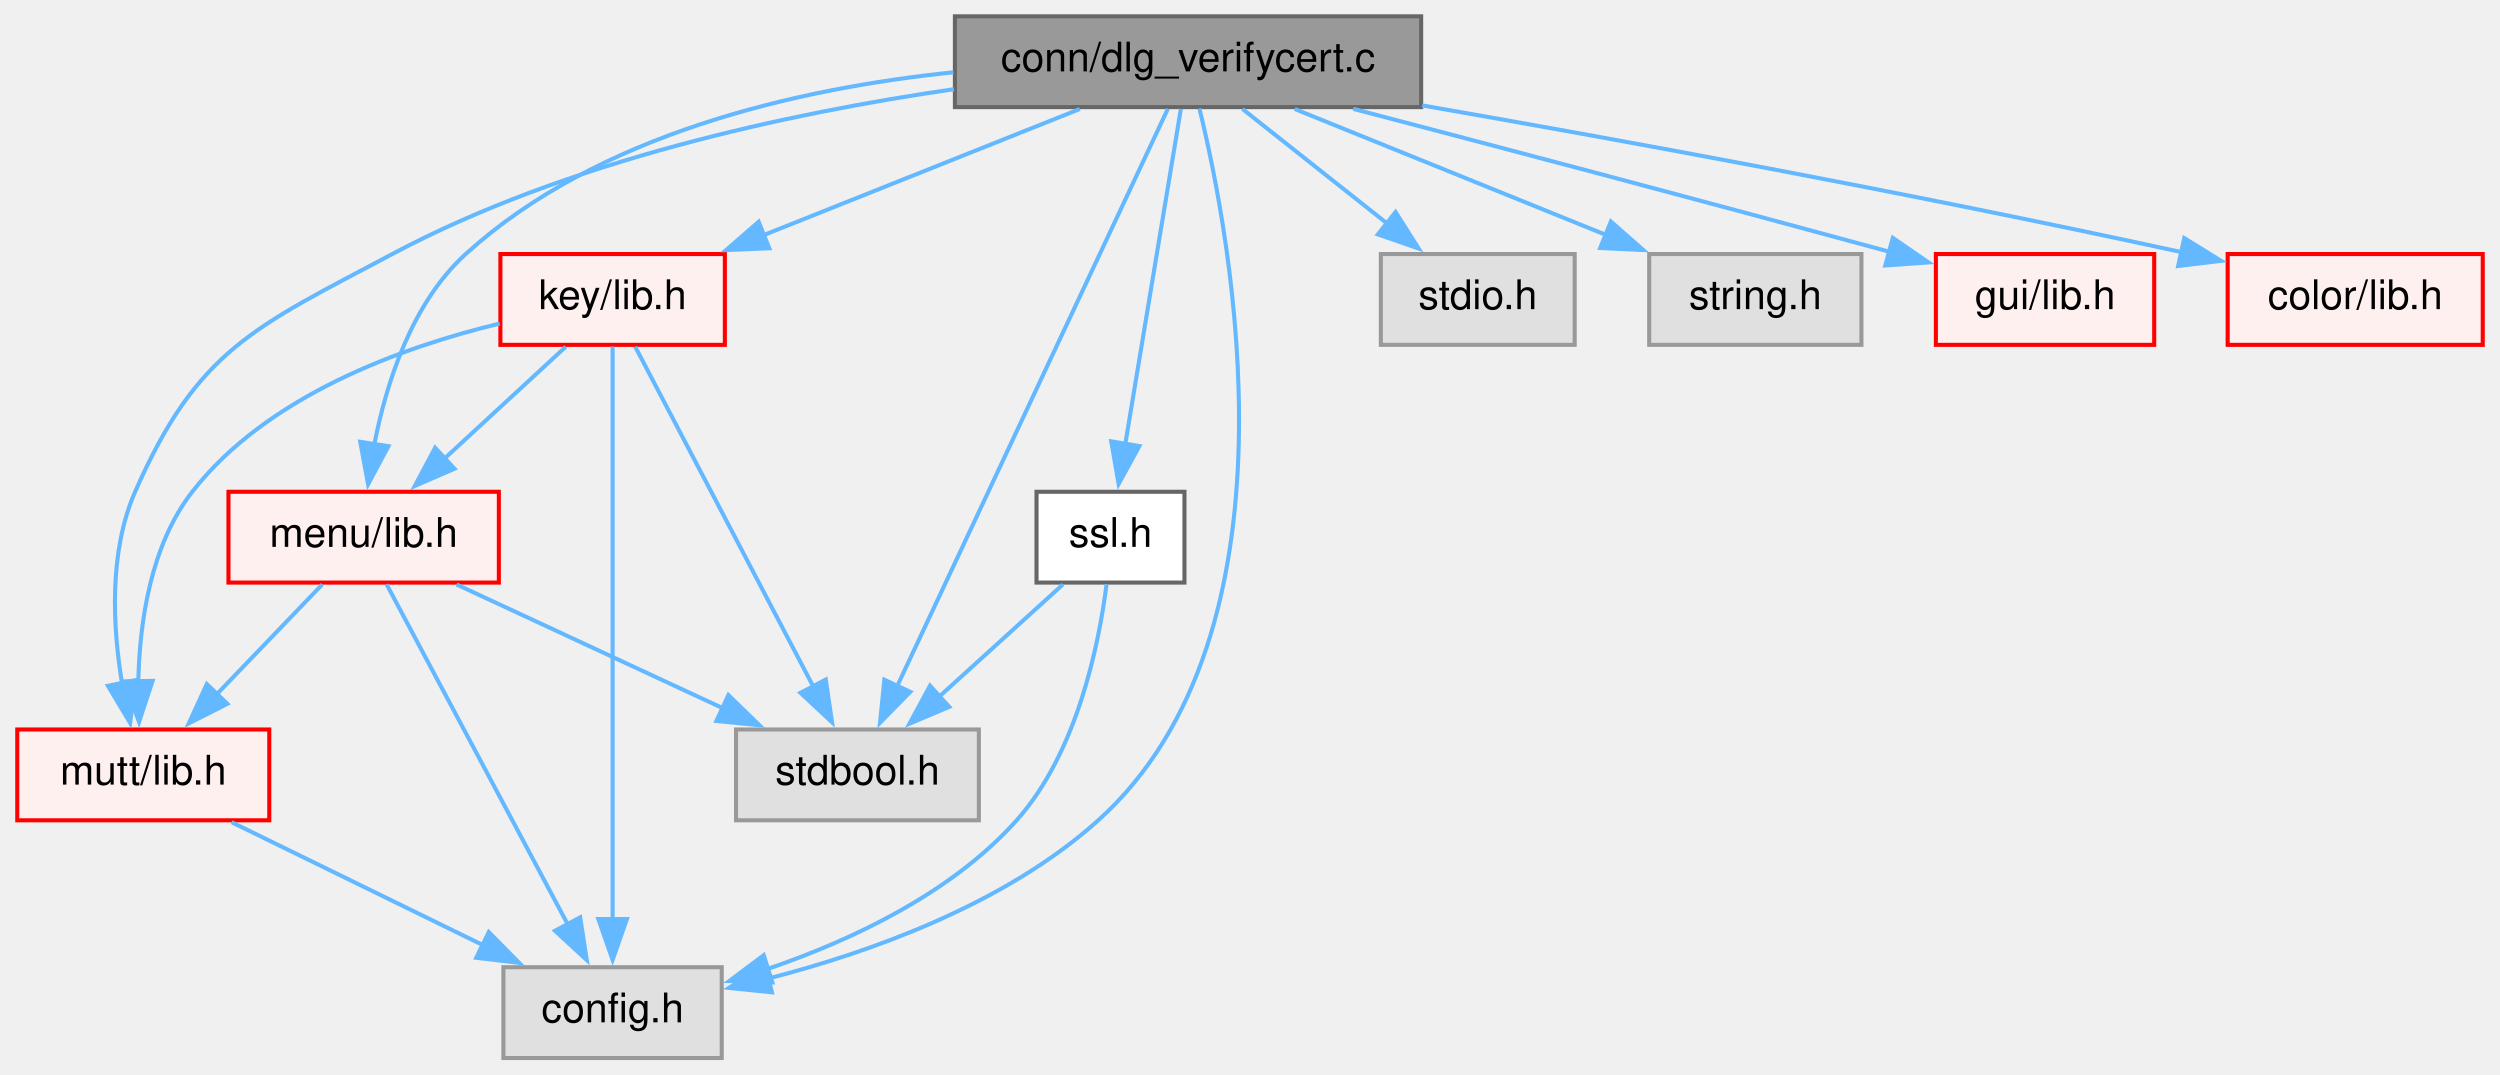
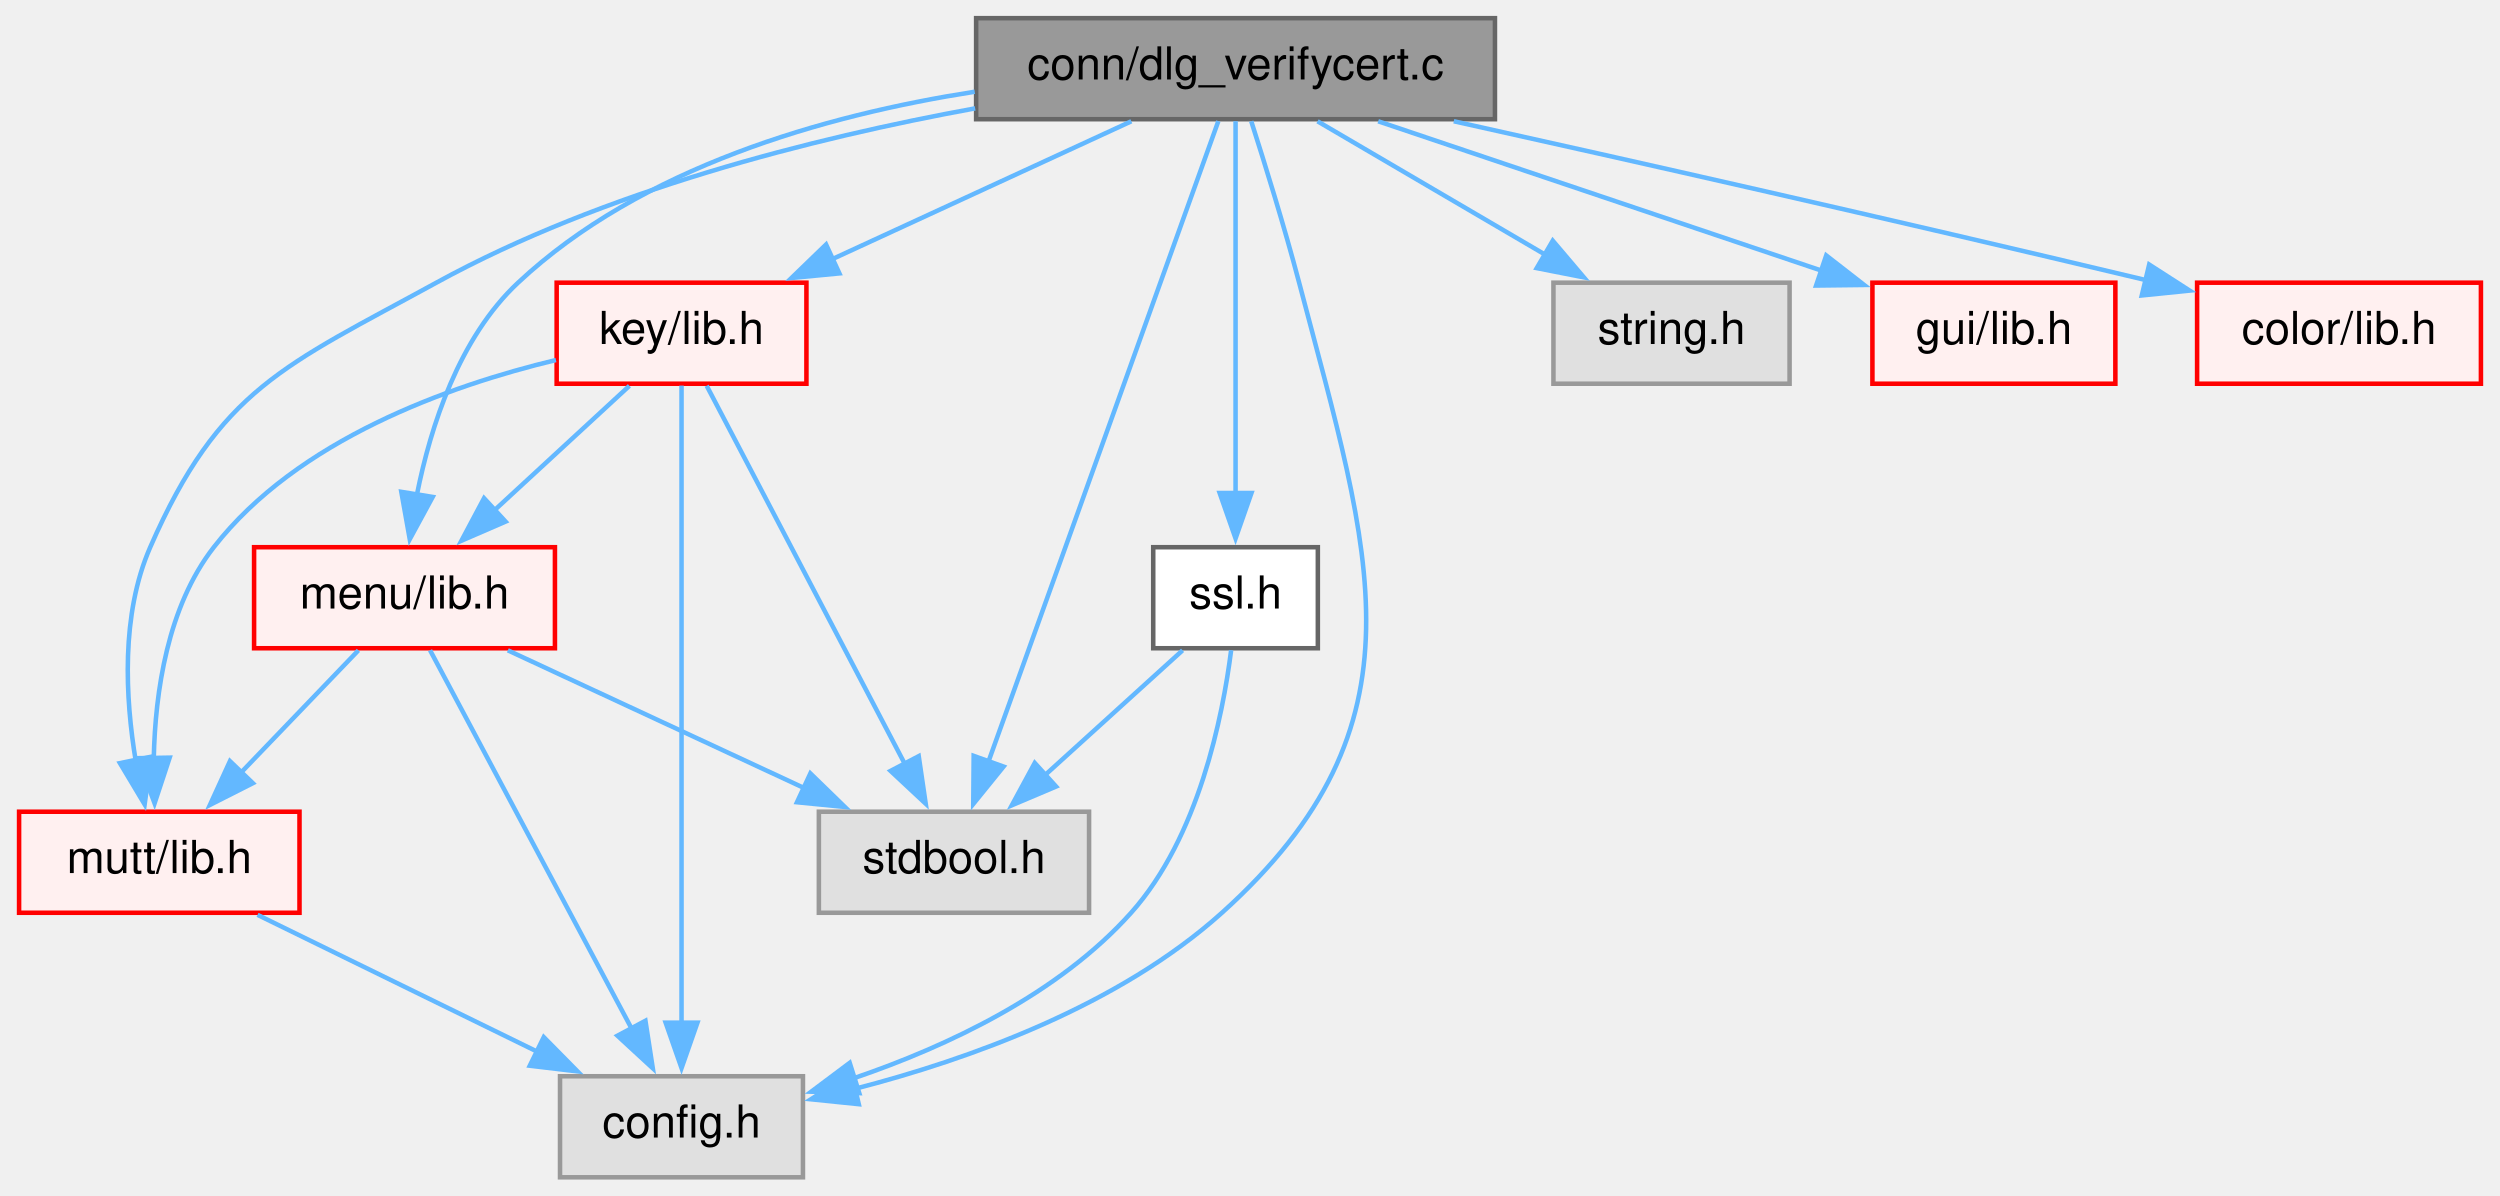
- <svg xmlns="http://www.w3.org/2000/svg" xmlns:xlink="http://www.w3.org/1999/xlink" width="612pt" height="263pt" viewBox="0.00 0.00 612.12 263.25">
+ <svg xmlns="http://www.w3.org/2000/svg" xmlns:xlink="http://www.w3.org/1999/xlink" width="550pt" height="263pt" viewBox="0.00 0.00 550.12 263.25">
  <g id="graph0" class="graph" transform="scale(1 1) rotate(0) translate(4 259.25)">
    <g id="Node000001" class="node">
      <g id="a_Node000001">
        <a xlink:title="Certificate Verification Dialog.">
-           <polygon fill="#999999" stroke="#666666" points="344,-255.25 229.75,-255.25 229.75,-233 344,-233 344,-255.25" />
-           <text text-anchor="middle" x="286.88" y="-241.75" font-family="Helvetica,sans-Serif" font-size="10.00">conn/dlg_verifycert.c</text>
+           <polygon fill="#999999" stroke="#666666" points="325,-255.25 210.75,-255.25 210.75,-233 325,-233 325,-255.25" />
+           <text text-anchor="middle" x="267.88" y="-241.75" font-family="Helvetica,sans-Serif" font-size="10.00">conn/dlg_verifycert.c</text>
        </a>
      </g>
    </g>
    <g id="Node000002" class="node">
      <g id="a_Node000002">
        <a xlink:title=" ">
          <polygon fill="#e0e0e0" stroke="#999999" points="172.62,-22.25 119.12,-22.25 119.12,0 172.62,0 172.62,-22.25" />
          <text text-anchor="middle" x="145.88" y="-8.75" font-family="Helvetica,sans-Serif" font-size="10.00">config.h</text>
        </a>
      </g>
    </g>
    <g id="edge1_Node000001_Node000002" class="edge">
      <g id="a_edge1_Node000001_Node000002">
        <a xlink:title=" ">
-           <path fill="none" stroke="#63b8ff" d="M289.66,-232.68C297.48,-200.79 315.82,-104.07 264.88,-58.25 242.16,-37.82 209.39,-26.02 183.99,-19.47" />
+           <path fill="none" stroke="#63b8ff" d="M271.33,-232.56C274.31,-223.26 278.64,-209.3 281.88,-197 297.67,-136.91 311.07,-99.8 264.88,-58.25 242.16,-37.82 209.39,-26.02 183.99,-19.47" />
          <polygon fill="#63b8ff" stroke="#63b8ff" points="184.91,-16.1 174.37,-17.18 183.29,-22.9 184.91,-16.1" />
        </a>
      </g>
    </g>
    <g id="Node000003" class="node">
      <g id="a_Node000003">
        <a xlink:title=" ">
          <polygon fill="#e0e0e0" stroke="#999999" points="235.62,-80.5 176.12,-80.5 176.12,-58.25 235.62,-58.25 235.62,-80.5" />
          <text text-anchor="middle" x="205.88" y="-67" font-family="Helvetica,sans-Serif" font-size="10.00">stdbool.h</text>
        </a>
      </g>
    </g>
    <g id="edge2_Node000001_Node000003" class="edge">
      <g id="a_edge2_Node000001_Node000003">
        <a xlink:title=" ">
-           <path fill="none" stroke="#63b8ff" d="M281.93,-232.58C268.79,-204.56 232.85,-127.9 215.5,-90.9" />
-           <polygon fill="#63b8ff" stroke="#63b8ff" points="218.81,-89.72 211.4,-82.15 212.47,-92.69 218.81,-89.72" />
+           <path fill="none" stroke="#63b8ff" d="M264.09,-232.58C254.08,-204.68 226.76,-128.56 213.41,-91.38" />
+           <polygon fill="#63b8ff" stroke="#63b8ff" points="216.79,-90.44 210.12,-82.21 210.21,-92.8 216.79,-90.44" />
        </a>
      </g>
    </g>
    <g id="Node000004" class="node">
      <g id="a_Node000004">
        <a xlink:title=" ">
-           <polygon fill="#e0e0e0" stroke="#999999" points="381.62,-197 334.12,-197 334.12,-174.75 381.62,-174.75 381.62,-197" />
-           <text text-anchor="middle" x="357.88" y="-183.5" font-family="Helvetica,sans-Serif" font-size="10.00">stdio.h</text>
+           <polygon fill="#e0e0e0" stroke="#999999" points="389.88,-197 337.88,-197 337.88,-174.75 389.88,-174.75 389.88,-197" />
+           <text text-anchor="middle" x="363.88" y="-183.5" font-family="Helvetica,sans-Serif" font-size="10.00">string.h</text>
        </a>
      </g>
    </g>
    <g id="edge3_Node000001_Node000004" class="edge">
      <g id="a_edge3_Node000001_Node000004">
        <a xlink:title=" ">
-           <path fill="none" stroke="#63b8ff" d="M300.23,-232.54C310.25,-224.61 324.18,-213.57 335.84,-204.34" />
-           <polygon fill="#63b8ff" stroke="#63b8ff" points="337.73,-207.3 343.39,-198.35 333.38,-201.81 337.73,-207.3" />
+           <path fill="none" stroke="#63b8ff" d="M285.93,-232.54C300.15,-224.22 320.19,-212.47 336.39,-202.98" />
+           <polygon fill="#63b8ff" stroke="#63b8ff" points="337.73,-206.25 344.59,-198.17 334.2,-200.21 337.73,-206.25" />
        </a>
      </g>
    </g>
    <g id="Node000005" class="node">
      <g id="a_Node000005">
-         <a xlink:title=" ">
-           <polygon fill="#e0e0e0" stroke="#999999" points="451.88,-197 399.88,-197 399.88,-174.75 451.88,-174.75 451.88,-197" />
-           <text text-anchor="middle" x="425.88" y="-183.5" font-family="Helvetica,sans-Serif" font-size="10.00">string.h</text>
-         </a>
-       </g>
-     </g>
-     <g id="edge4_Node000001_Node000005" class="edge">
-       <g id="a_edge4_Node000001_Node000005">
-         <a xlink:title=" ">
-           <path fill="none" stroke="#63b8ff" d="M313.02,-232.54C334.57,-223.82 365.38,-211.36 389.37,-201.65" />
-           <polygon fill="#63b8ff" stroke="#63b8ff" points="390.49,-204.97 398.44,-197.98 387.86,-198.48 390.49,-204.97" />
-         </a>
-       </g>
-     </g>
-     <g id="Node000006" class="node">
-       <g id="a_Node000006">
        <a xlink:href="mutt_2lib_8h.html" target="_top" xlink:title="Convenience wrapper for the library headers.">
          <polygon fill="#fff0f0" stroke="red" points="61.75,-80.5 0,-80.5 0,-58.25 61.75,-58.25 61.75,-80.5" />
          <text text-anchor="middle" x="30.88" y="-67" font-family="Helvetica,sans-Serif" font-size="10.00">mutt/lib.h</text>
        </a>
      </g>
    </g>
-     <g id="edge5_Node000001_Node000006" class="edge">
-       <g id="a_edge5_Node000001_Node000006">
-         <a xlink:title=" ">
-           <path fill="none" stroke="#63b8ff" d="M229.53,-237.4C189.15,-231.54 134.86,-219.89 91.88,-197 58.21,-179.08 44.16,-173.69 28.88,-138.75 22.4,-123.94 23.37,-105.55 25.71,-91.57" />
+     <g id="edge4_Node000001_Node000005" class="edge">
+       <g id="a_edge4_Node000001_Node000005">
+         <a xlink:title=" ">
+           <path fill="none" stroke="#63b8ff" d="M210.54,-235.39C174.78,-228.85 128.72,-217.19 91.88,-197 58.43,-178.67 44.16,-173.69 28.88,-138.75 22.4,-123.94 23.37,-105.55 25.71,-91.57" />
          <polygon fill="#63b8ff" stroke="#63b8ff" points="29.07,-92.61 27.65,-82.11 22.21,-91.2 29.07,-92.61" />
        </a>
      </g>
    </g>
    <g id="Node000054" class="node">
      <g id="a_Node000054">
        <a xlink:href="gui_2lib_8h.html" target="_top" xlink:title="Convenience wrapper for the gui headers.">
-           <polygon fill="#fff0f0" stroke="red" points="523.62,-197 470.12,-197 470.12,-174.75 523.62,-174.75 523.62,-197" />
-           <text text-anchor="middle" x="496.88" y="-183.5" font-family="Helvetica,sans-Serif" font-size="10.00">gui/lib.h</text>
-         </a>
-       </g>
-     </g>
-     <g id="edge7_Node000001_Node000054" class="edge">
-       <g id="a_edge7_Node000001_Node000054">
-         <a xlink:title=" ">
-           <path fill="none" stroke="#63b8ff" d="M327.35,-232.58C360.3,-223.95 408.3,-211.3 458.92,-197.51" />
-           <polygon fill="#63b8ff" stroke="#63b8ff" points="459.57,-200.96 468.3,-194.95 457.73,-194.2 459.57,-200.96" />
+           <polygon fill="#fff0f0" stroke="red" points="461.62,-197 408.12,-197 408.12,-174.75 461.62,-174.75 461.62,-197" />
+           <text text-anchor="middle" x="434.88" y="-183.5" font-family="Helvetica,sans-Serif" font-size="10.00">gui/lib.h</text>
+         </a>
+       </g>
+     </g>
+     <g id="edge6_Node000001_Node000054" class="edge">
+       <g id="a_edge6_Node000001_Node000054">
+         <a xlink:title=" ">
+           <path fill="none" stroke="#63b8ff" d="M299.29,-232.54C327.02,-223.2 367.51,-209.56 397.02,-199.62" />
+           <polygon fill="#63b8ff" stroke="#63b8ff" points="397.95,-203 406.31,-196.5 395.72,-196.37 397.95,-203" />
        </a>
      </g>
    </g>
    <g id="Node000075" class="node">
      <g id="a_Node000075">
        <a xlink:href="color_2lib_8h.html" target="_top" xlink:title="Color and attribute parsing.">
-           <polygon fill="#fff0f0" stroke="red" points="604.12,-197 541.62,-197 541.62,-174.75 604.12,-174.75 604.12,-197" />
-           <text text-anchor="middle" x="572.88" y="-183.5" font-family="Helvetica,sans-Serif" font-size="10.00">color/lib.h</text>
-         </a>
-       </g>
-     </g>
-     <g id="edge8_Node000001_Node000075" class="edge">
-       <g id="a_edge8_Node000001_Node000075">
-         <a xlink:title=" ">
-           <path fill="none" stroke="#63b8ff" d="M344.24,-233.42C391.69,-225.15 461.09,-212.51 530.36,-197.46" />
-           <polygon fill="#63b8ff" stroke="#63b8ff" points="530.98,-200.91 540,-195.34 529.48,-194.07 530.98,-200.91" />
-         </a>
-       </g>
-     </g>
-     <g id="Node000057" class="node">
-       <g id="a_Node000057">
+           <polygon fill="#fff0f0" stroke="red" points="542.12,-197 479.62,-197 479.62,-174.75 542.12,-174.75 542.12,-197" />
+           <text text-anchor="middle" x="510.88" y="-183.5" font-family="Helvetica,sans-Serif" font-size="10.00">color/lib.h</text>
+         </a>
+       </g>
+     </g>
+     <g id="edge7_Node000001_Node000075" class="edge">
+       <g id="a_edge7_Node000001_Node000075">
+         <a xlink:title=" ">
+           <path fill="none" stroke="#63b8ff" d="M315.94,-232.55C354.63,-223.96 410.69,-211.34 468.3,-197.58" />
+           <polygon fill="#63b8ff" stroke="#63b8ff" points="469.07,-200.99 477.98,-195.26 467.44,-194.19 469.07,-200.99" />
+         </a>
+       </g>
+     </g>
+     <g id="Node000059" class="node">
+       <g id="a_Node000059">
        <a xlink:href="key_2lib_8h.html" target="_top" xlink:title="Manage keymappings.">
          <polygon fill="#fff0f0" stroke="red" points="173.38,-197 118.38,-197 118.38,-174.75 173.38,-174.75 173.38,-197" />
          <text text-anchor="middle" x="145.88" y="-183.5" font-family="Helvetica,sans-Serif" font-size="10.00">key/lib.h</text>
        </a>
      </g>
    </g>
-     <g id="edge9_Node000001_Node000057" class="edge">
-       <g id="a_edge9_Node000001_Node000057">
-         <a xlink:title=" ">
-           <path fill="none" stroke="#63b8ff" d="M260.35,-232.54C238.49,-223.82 207.24,-211.36 182.91,-201.65" />
-           <polygon fill="#63b8ff" stroke="#63b8ff" points="184.27,-198.42 173.68,-197.97 181.67,-204.92 184.27,-198.42" />
-         </a>
-       </g>
-     </g>
-     <g id="Node000068" class="node">
-       <g id="a_Node000068">
+     <g id="edge8_Node000001_Node000059" class="edge">
+       <g id="a_edge8_Node000001_Node000059">
+         <a xlink:title=" ">
+           <path fill="none" stroke="#63b8ff" d="M244.93,-232.54C226.35,-223.98 199.94,-211.8 179.06,-202.18" />
+           <polygon fill="#63b8ff" stroke="#63b8ff" points="180.64,-199.05 170.09,-198.04 177.71,-205.41 180.64,-199.05" />
+         </a>
+       </g>
+     </g>
+     <g id="Node000070" class="node">
+       <g id="a_Node000070">
        <a xlink:href="menu_2lib_8h.html" target="_top" xlink:title="GUI present the user with a selectable list.">
          <polygon fill="#fff0f0" stroke="red" points="118,-138.75 51.75,-138.75 51.75,-116.5 118,-116.5 118,-138.75" />
          <text text-anchor="middle" x="84.88" y="-125.25" font-family="Helvetica,sans-Serif" font-size="10.00">menu/lib.h</text>
        </a>
      </g>
    </g>
-     <g id="edge17_Node000001_Node000068" class="edge">
-       <g id="a_edge17_Node000001_Node000068">
-         <a xlink:title=" ">
-           <path fill="none" stroke="#63b8ff" d="M229.4,-241.54C191.21,-237.57 142.31,-226.47 109.88,-197 96.59,-184.93 90.35,-165.2 87.43,-150.04" />
-           <polygon fill="#63b8ff" stroke="#63b8ff" points="90.95,-149.92 85.96,-140.58 84.04,-150.99 90.95,-149.92" />
+     <g id="edge16_Node000001_Node000070" class="edge">
+       <g id="a_edge16_Node000001_Node000070">
+         <a xlink:title=" ">
+           <path fill="none" stroke="#63b8ff" d="M210.44,-239.05C177.32,-233.88 137,-222.38 109.88,-197 96.9,-184.86 90.63,-165.42 87.62,-150.37" />
+           <polygon fill="#63b8ff" stroke="#63b8ff" points="91.08,-149.82 86.03,-140.51 84.17,-150.94 91.08,-149.82" />
        </a>
      </g>
    </g>
    <g id="Node000100" class="node">
      <g id="a_Node000100">
        <a xlink:href="ssl_8h.html" target="_top" xlink:title="Handling of SSL encryption.">
          <polygon fill="white" stroke="#666666" points="286,-138.75 249.75,-138.75 249.75,-116.5 286,-116.5 286,-138.75" />
          <text text-anchor="middle" x="267.88" y="-125.25" font-family="Helvetica,sans-Serif" font-size="10.00">ssl.h</text>
        </a>
      </g>
    </g>
-     <g id="edge18_Node000001_Node000100" class="edge">
-       <g id="a_edge18_Node000001_Node000100">
-         <a xlink:title=" ">
-           <path fill="none" stroke="#63b8ff" d="M285.12,-232.56C282.03,-213.9 275.53,-174.76 271.46,-150.2" />
-           <polygon fill="#63b8ff" stroke="#63b8ff" points="274.96,-149.95 269.87,-140.66 268.06,-151.1 274.96,-149.95" />
-         </a>
-       </g>
-     </g>
-     <g id="edge6_Node000006_Node000002" class="edge">
-       <g id="a_edge6_Node000006_Node000002">
+     <g id="edge17_Node000001_Node000100" class="edge">
+       <g id="a_edge17_Node000001_Node000100">
+         <a xlink:title=" ">
+           <path fill="none" stroke="#63b8ff" d="M267.88,-232.56C267.88,-213.98 267.88,-175.12 267.88,-150.54" />
+           <polygon fill="#63b8ff" stroke="#63b8ff" points="271.38,-150.68 267.88,-140.68 264.38,-150.68 271.38,-150.68" />
+         </a>
+       </g>
+     </g>
+     <g id="edge5_Node000005_Node000002" class="edge">
+       <g id="a_edge5_Node000005_Node000002">
        <a xlink:title=" ">
          <path fill="none" stroke="#63b8ff" d="M52.51,-57.79C69.85,-49.31 94.45,-37.28 114.05,-27.69" />
          <polygon fill="#63b8ff" stroke="#63b8ff" points="115.54,-30.86 122.98,-23.32 112.46,-24.57 115.54,-30.86" />
        </a>
      </g>
    </g>
-     <g id="edge10_Node000057_Node000002" class="edge">
-       <g id="a_edge10_Node000057_Node000002">
+     <g id="edge9_Node000059_Node000002" class="edge">
+       <g id="a_edge9_Node000059_Node000002">
        <a xlink:title=" ">
          <path fill="none" stroke="#63b8ff" d="M145.88,-174.33C145.88,-146.55 145.88,-70.97 145.88,-33.61" />
          <polygon fill="#63b8ff" stroke="#63b8ff" points="149.38,-34.05 145.88,-24.05 142.38,-34.05 149.38,-34.05" />
        </a>
      </g>
    </g>
-     <g id="edge11_Node000057_Node000003" class="edge">
-       <g id="a_edge11_Node000057_Node000003">
+     <g id="edge10_Node000059_Node000003" class="edge">
+       <g id="a_edge10_Node000059_Node000003">
        <a xlink:title=" ">
          <path fill="none" stroke="#63b8ff" d="M151.41,-174.31C161.32,-155.39 182.26,-115.44 195.09,-90.95" />
          <polygon fill="#63b8ff" stroke="#63b8ff" points="198.11,-92.74 199.65,-82.26 191.91,-89.49 198.11,-92.74" />
        </a>
      </g>
    </g>
-     <g id="edge12_Node000057_Node000006" class="edge">
-       <g id="a_edge12_Node000057_Node000006">
+     <g id="edge11_Node000059_Node000005" class="edge">
+       <g id="a_edge11_Node000059_Node000005">
        <a xlink:title=" ">
          <path fill="none" stroke="#63b8ff" d="M118.22,-179.97C94.49,-174.26 61.3,-162.4 42.88,-138.75 32.68,-125.66 29.98,-106.87 29.66,-92.31" />
          <polygon fill="#63b8ff" stroke="#63b8ff" points="33.16,-92.41 29.84,-82.35 26.16,-92.29 33.16,-92.41" />
        </a>
      </g>
    </g>
-     <g id="edge13_Node000057_Node000068" class="edge">
-       <g id="a_edge13_Node000057_Node000068">
+     <g id="edge12_Node000059_Node000070" class="edge">
+       <g id="a_edge12_Node000059_Node000070">
        <a xlink:title=" ">
          <path fill="none" stroke="#63b8ff" d="M134.4,-174.29C126.05,-166.6 114.53,-155.97 104.71,-146.91" />
          <polygon fill="#63b8ff" stroke="#63b8ff" points="107.13,-144.39 97.41,-140.18 102.39,-149.54 107.13,-144.39" />
        </a>
      </g>
    </g>
-     <g id="edge14_Node000068_Node000002" class="edge">
-       <g id="a_edge14_Node000068_Node000002">
+     <g id="edge13_Node000070_Node000002" class="edge">
+       <g id="a_edge13_Node000070_Node000002">
        <a xlink:title=" ">
          <path fill="none" stroke="#63b8ff" d="M90.5,-116.06C100.58,-97.14 121.87,-57.19 134.91,-32.7" />
          <polygon fill="#63b8ff" stroke="#63b8ff" points="137.93,-34.47 139.55,-24 131.76,-31.18 137.93,-34.47" />
        </a>
      </g>
    </g>
-     <g id="edge15_Node000068_Node000003" class="edge">
-       <g id="a_edge15_Node000068_Node000003">
+     <g id="edge14_Node000070_Node000003" class="edge">
+       <g id="a_edge14_Node000070_Node000003">
        <a xlink:title=" ">
          <path fill="none" stroke="#63b8ff" d="M107.63,-116.04C126.06,-107.48 152.25,-95.3 172.96,-85.68" />
          <polygon fill="#63b8ff" stroke="#63b8ff" points="174.25,-88.94 181.85,-81.55 171.3,-82.59 174.25,-88.94" />
        </a>
      </g>
    </g>
-     <g id="edge16_Node000068_Node000006" class="edge">
-       <g id="a_edge16_Node000068_Node000006">
+     <g id="edge15_Node000070_Node000005" class="edge">
+       <g id="a_edge15_Node000070_Node000005">
        <a xlink:title=" ">
          <path fill="none" stroke="#63b8ff" d="M74.72,-116.04C67.4,-108.42 57.34,-97.94 48.7,-88.94" />
          <polygon fill="#63b8ff" stroke="#63b8ff" points="51.48,-86.79 42.03,-82 46.44,-91.64 51.48,-86.79" />
        </a>
      </g>
    </g>
-     <g id="edge19_Node000100_Node000002" class="edge">
-       <g id="a_edge19_Node000100_Node000002">
+     <g id="edge18_Node000100_Node000002" class="edge">
+       <g id="a_edge18_Node000100_Node000002">
        <a xlink:title=" ">
          <path fill="none" stroke="#63b8ff" d="M266.91,-116.08C265.05,-101.43 259.74,-74.87 244.88,-58.25 228.88,-40.36 204.5,-28.89 183.94,-21.86" />
          <polygon fill="#63b8ff" stroke="#63b8ff" points="185.02,-18.53 174.43,-18.85 182.91,-25.2 185.02,-18.53" />
        </a>
      </g>
    </g>
-     <g id="edge20_Node000100_Node000003" class="edge">
-       <g id="a_edge20_Node000100_Node000003">
+     <g id="edge19_Node000100_Node000003" class="edge">
+       <g id="a_edge19_Node000100_Node000003">
        <a xlink:title=" ">
          <path fill="none" stroke="#63b8ff" d="M256.21,-116.04C247.64,-108.27 235.78,-97.51 225.73,-88.39" />
          <polygon fill="#63b8ff" stroke="#63b8ff" points="228.36,-86.05 218.61,-81.92 223.66,-91.24 228.36,-86.05" />
        </a>
      </g>
    </g>
  </g>
</svg>
